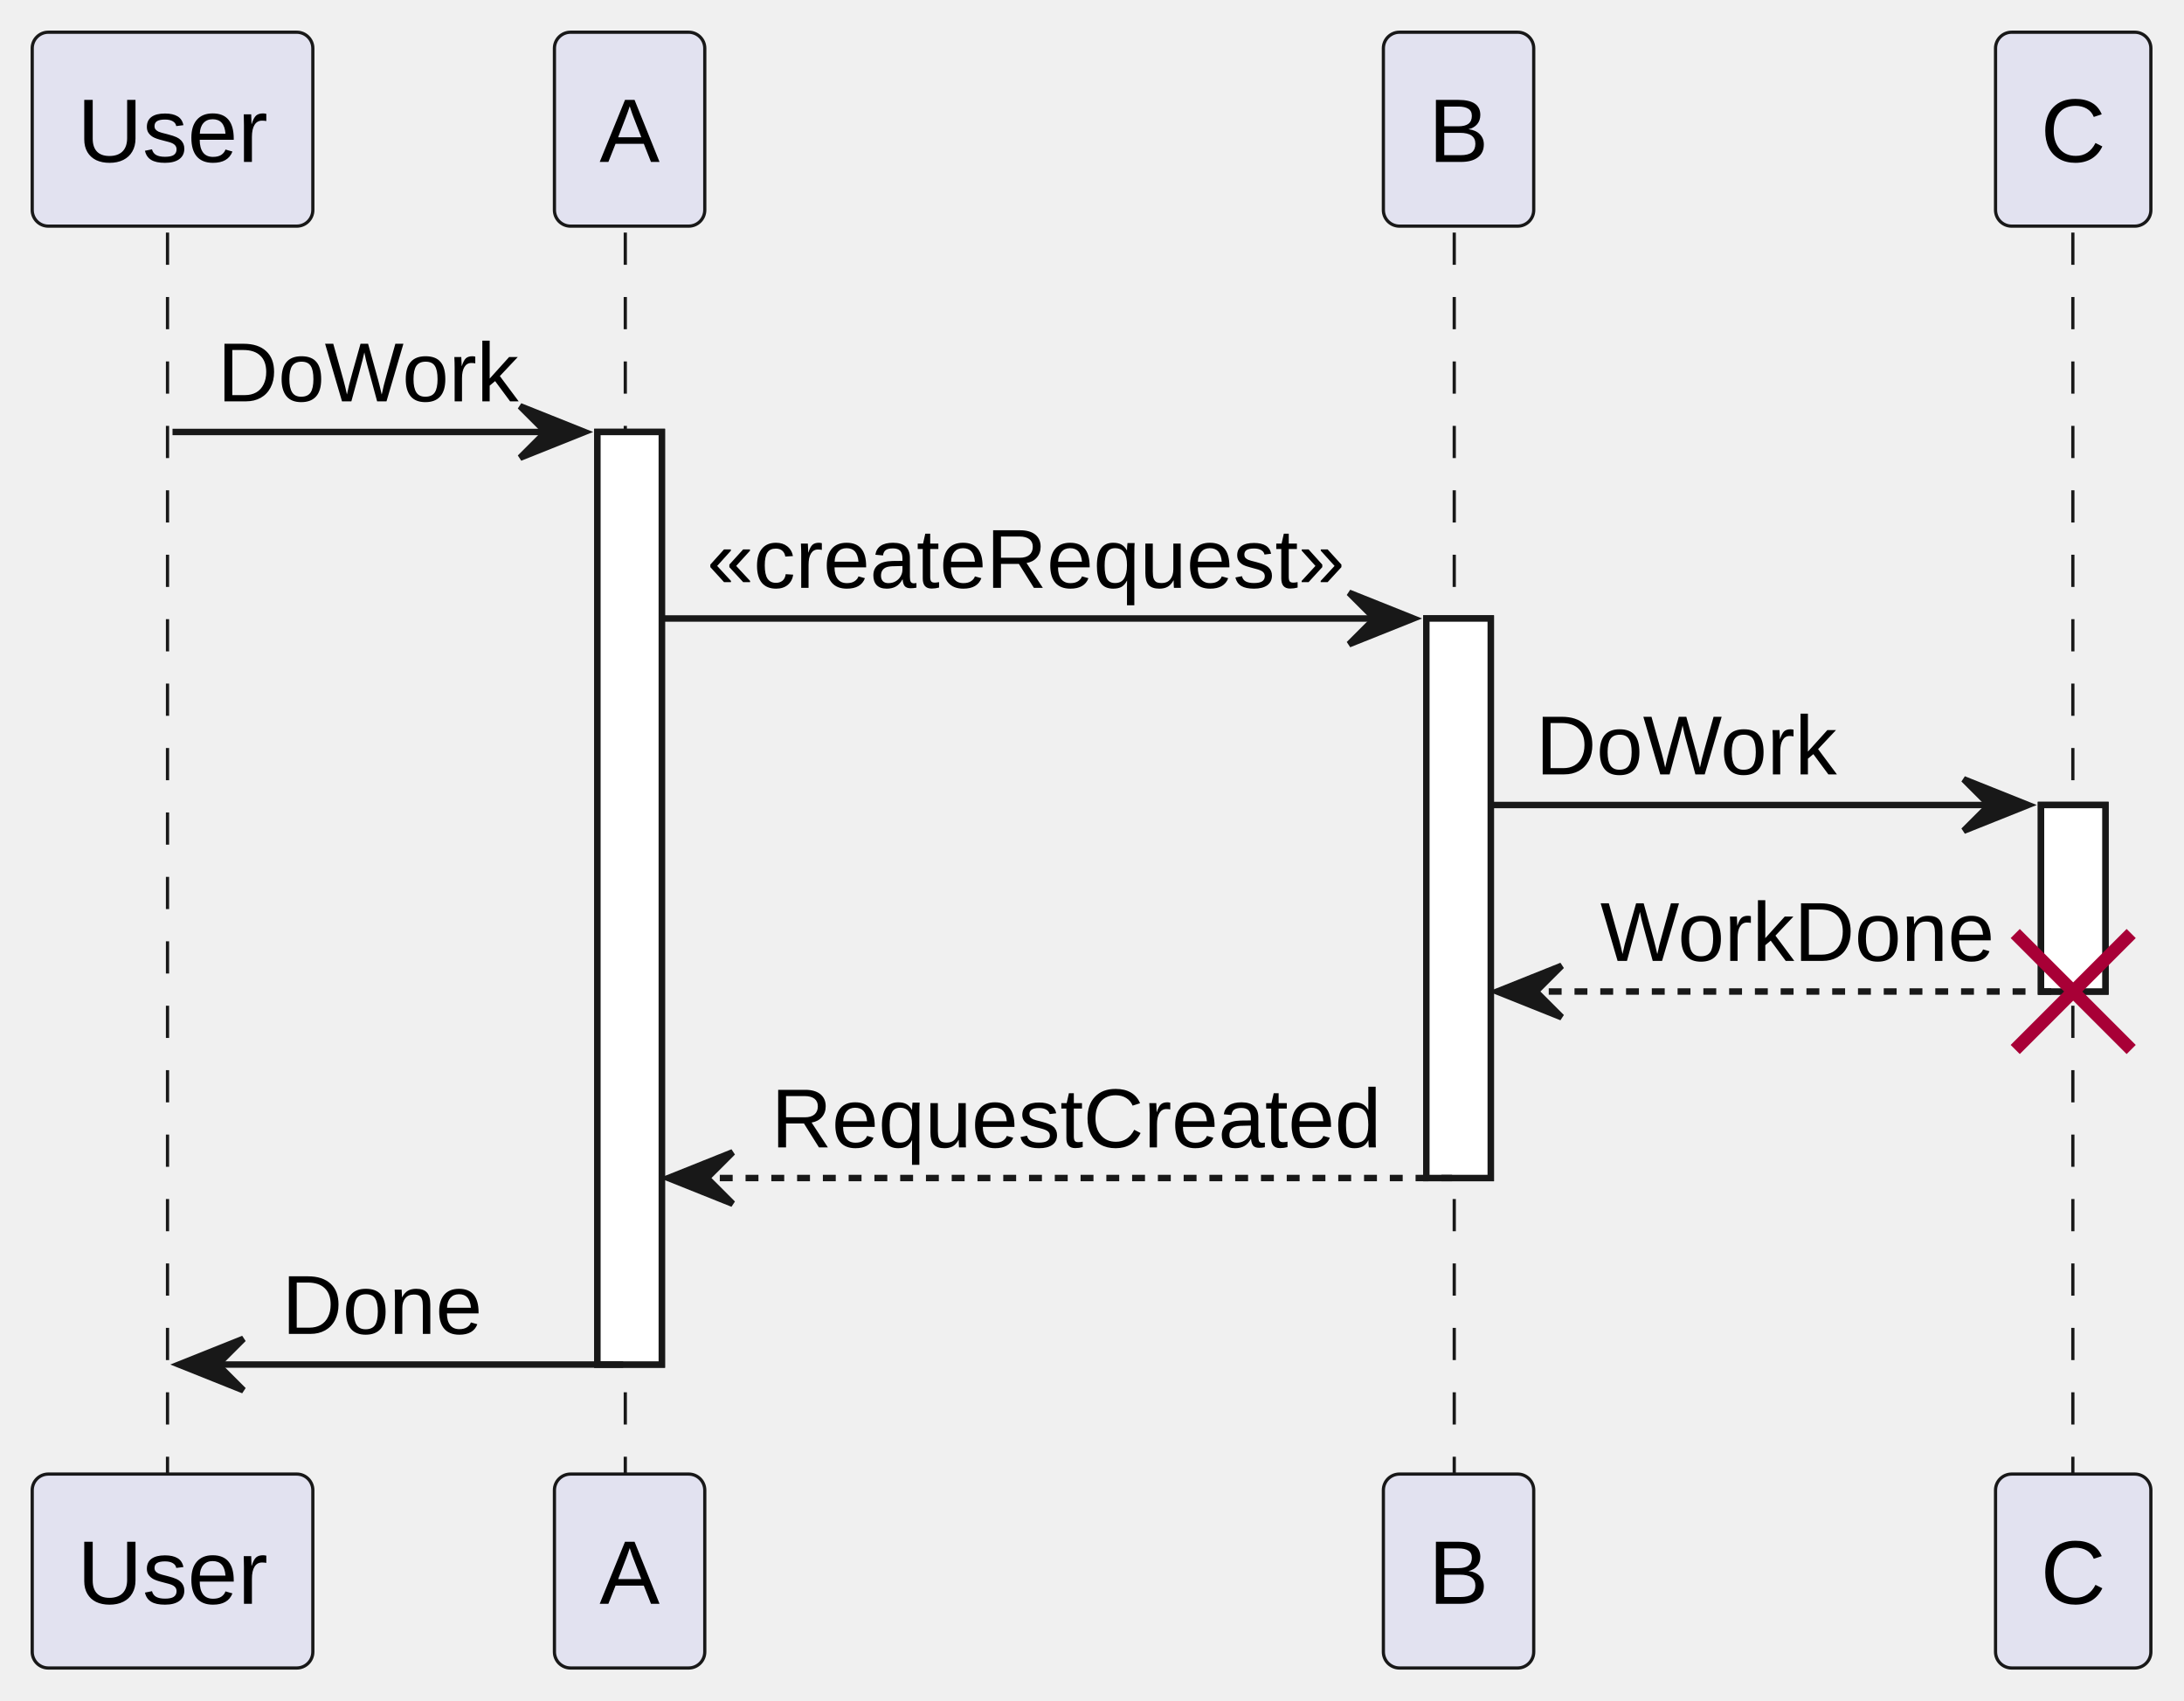
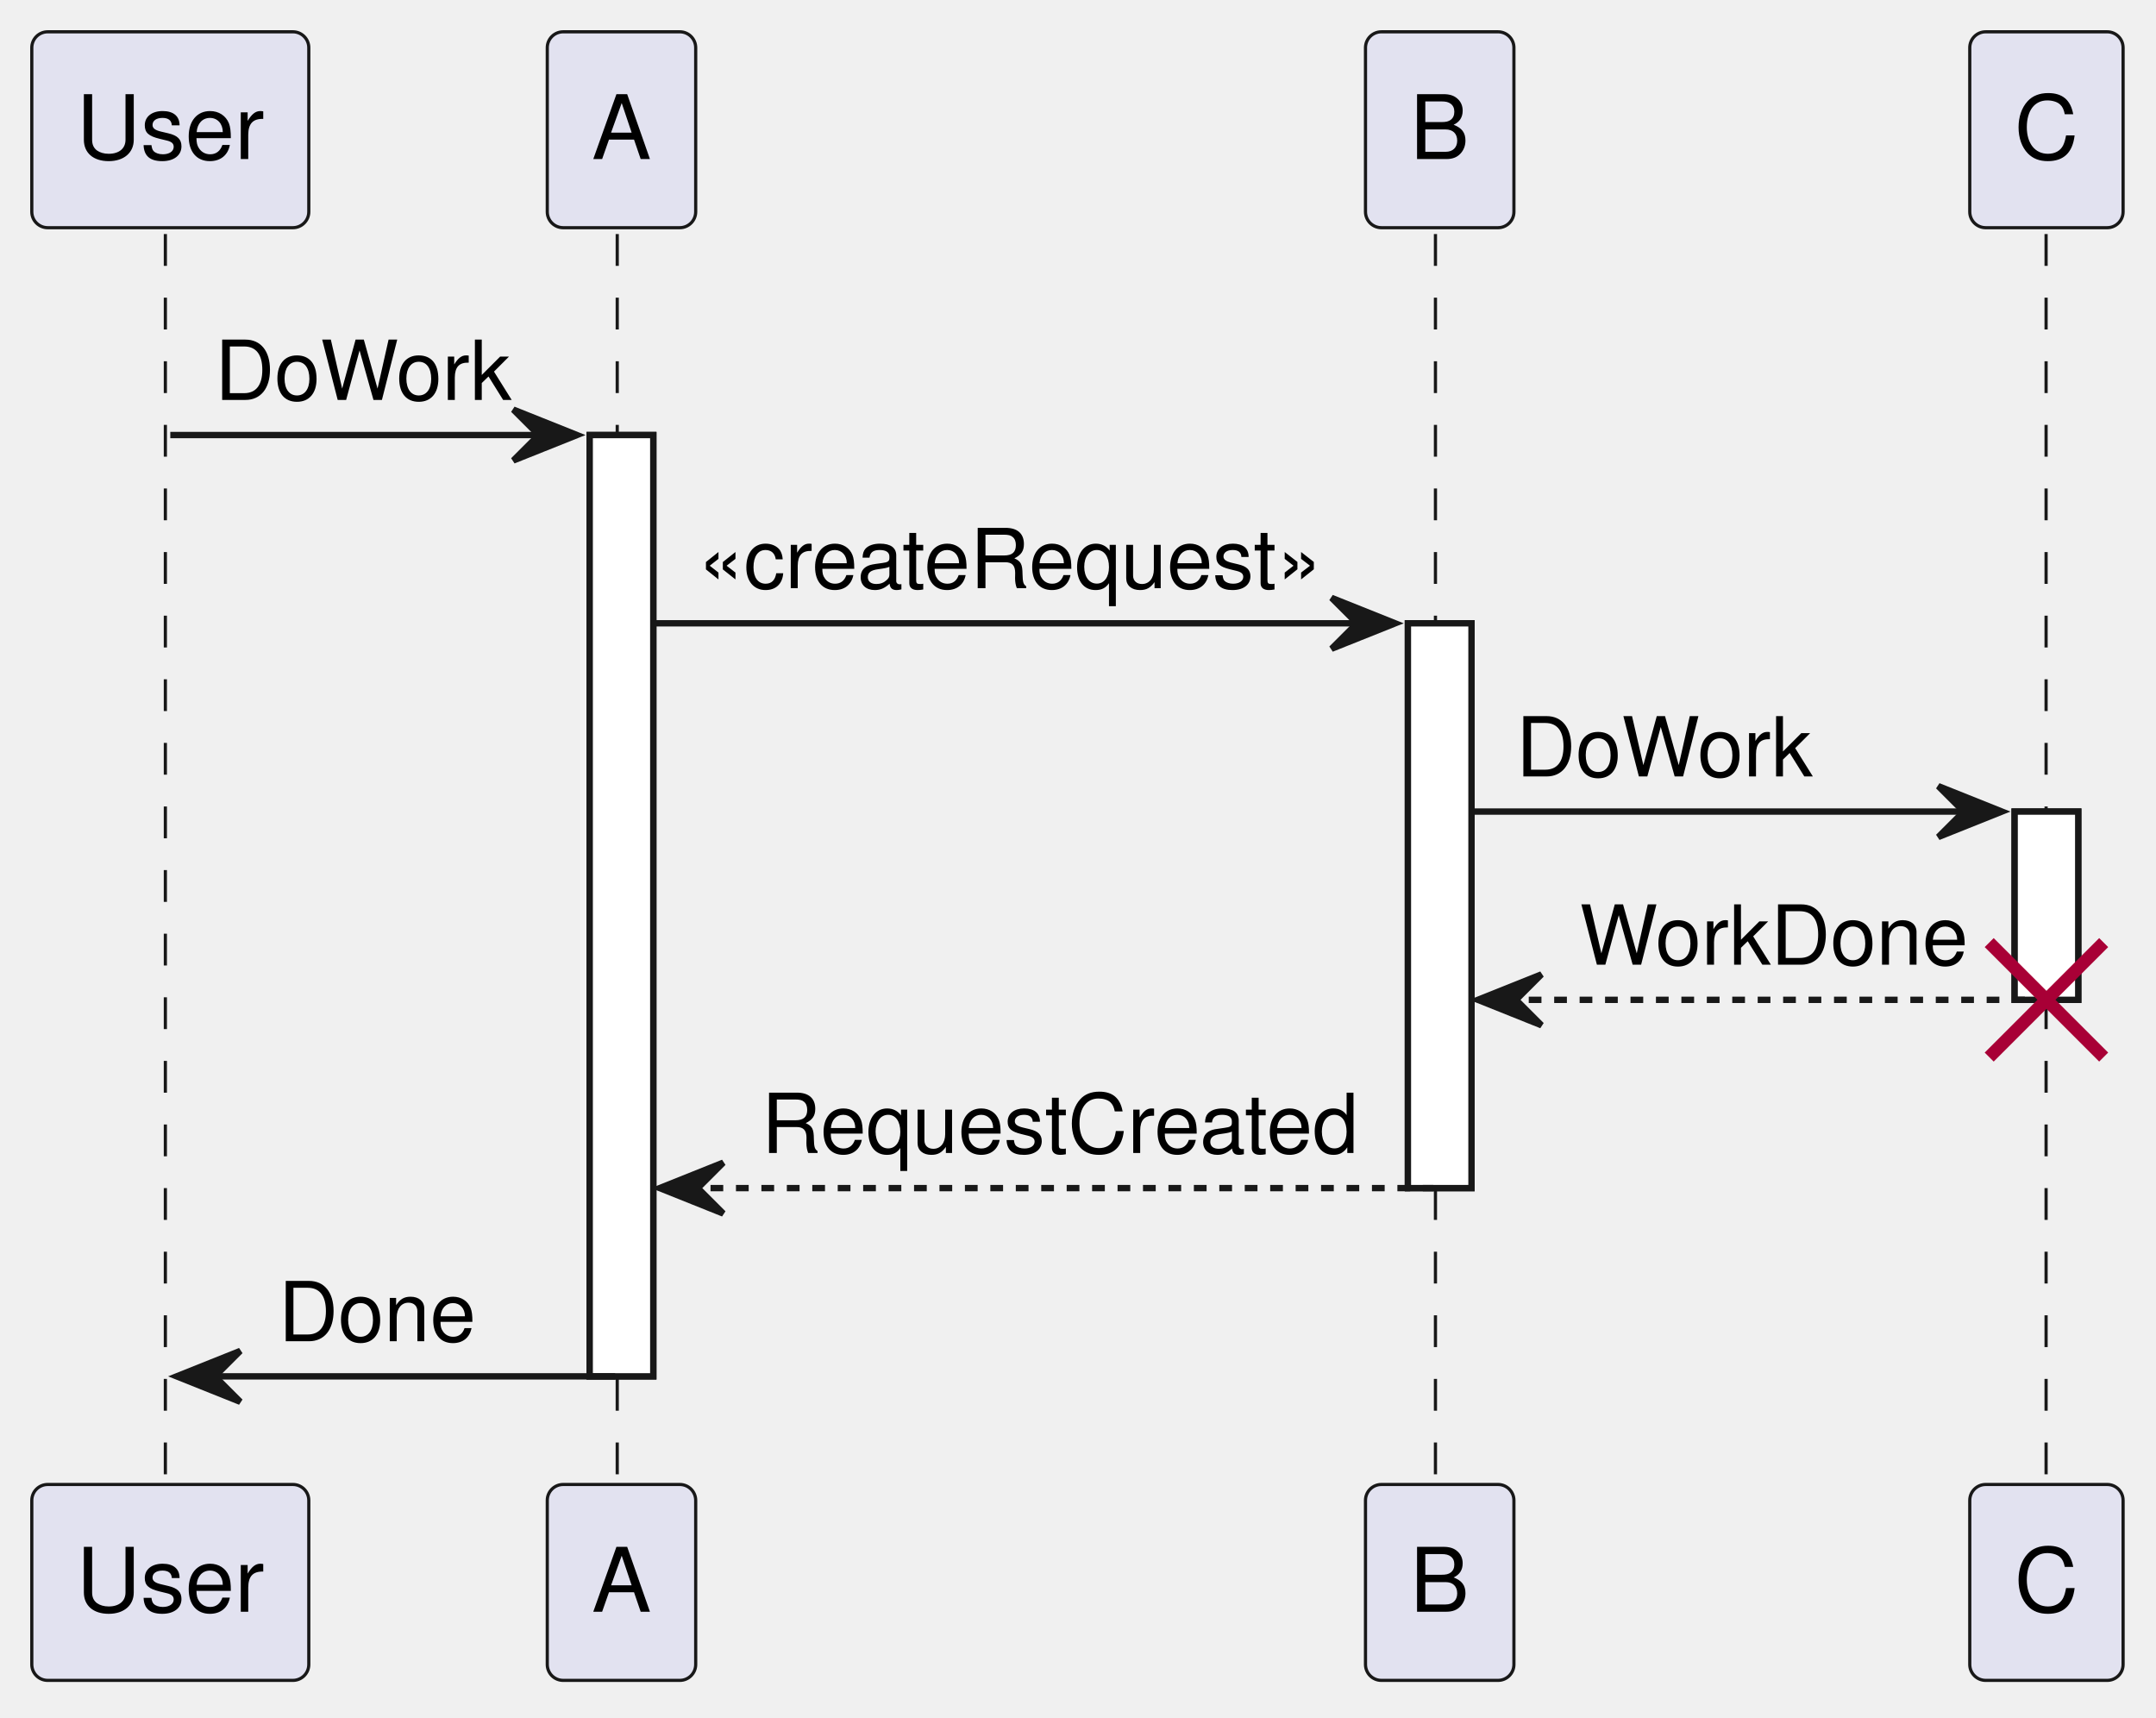
- <svg xmlns="http://www.w3.org/2000/svg" contentStyleType="text/css" data-diagram-type="SEQUENCE" height="264px" preserveAspectRatio="none" style="width:339px;height:264px;background:#FFFFFF;" version="1.1" viewBox="0 0 339 264" width="339px" zoomAndPan="magnify">
+ <svg xmlns="http://www.w3.org/2000/svg" contentStyleType="text/css" data-diagram-type="SEQUENCE" height="270px" preserveAspectRatio="none" style="width:339px;height:270px;background:#FFFFFF;" version="1.1" viewBox="0 0 339 270" width="339px" zoomAndPan="magnify">
  <defs />
  <g>
    <g>
-       <rect fill="#FFFFFF" height="144.744" style="stroke:#181818;stroke-width:1;" width="10" x="92.727" y="67.047" />
+       <rect fill="#FFFFFF" height="148" style="stroke:#181818;stroke-width:1;" width="10" x="92.72" y="68.4" />
    </g>
    <g>
-       <rect fill="#FFFFFF" height="86.846" style="stroke:#181818;stroke-width:1;" width="10" x="221.395" y="95.996" />
+       <rect fill="#FFFFFF" height="88.8" style="stroke:#181818;stroke-width:1;" width="10" x="221.373" y="98" />
    </g>
    <g>
-       <rect fill="#FFFFFF" height="28.949" style="stroke:#181818;stroke-width:1;" width="10" x="316.803" y="124.945" />
+       <rect fill="#FFFFFF" height="29.6" style="stroke:#181818;stroke-width:1;" width="10" x="316.772" y="127.6" />
    </g>
    <g>
-       <rect fill="#000000" fill-opacity="0" height="193.692" width="8" x="22.779" y="36.099" />
-       <line style="stroke:#181818;stroke-width:0.5;stroke-dasharray:5.0,5.0;" x1="26" x2="26" y1="36.099" y2="229.791" />
+       <rect fill="#000000" fill-opacity="0" height="197.6" width="8" x="22.777" y="36.8" />
+       <line style="stroke:#181818;stroke-width:0.5;stroke-dasharray:5.0,5.0;" x1="26" x2="26" y1="36.8" y2="234.4" />
    </g>
    <g>
-       <rect fill="#000000" fill-opacity="0" height="193.692" width="8" x="93.727" y="36.099" />
-       <line style="stroke:#181818;stroke-width:0.5;stroke-dasharray:5.0,5.0;" x1="97.058" x2="97.058" y1="36.099" y2="229.791" />
+       <rect fill="#000000" fill-opacity="0" height="197.6" width="8" x="93.72" y="36.8" />
+       <line style="stroke:#181818;stroke-width:0.5;stroke-dasharray:5.0,5.0;" x1="97.051" x2="97.051" y1="36.8" y2="234.4" />
    </g>
    <g>
-       <rect fill="#000000" fill-opacity="0" height="193.692" width="8" x="222.395" y="36.099" />
-       <line style="stroke:#181818;stroke-width:0.5;stroke-dasharray:5.0,5.0;" x1="225.727" x2="225.727" y1="36.099" y2="229.791" />
+       <rect fill="#000000" fill-opacity="0" height="197.6" width="8" x="222.373" y="36.8" />
+       <line style="stroke:#181818;stroke-width:0.5;stroke-dasharray:5.0,5.0;" x1="225.704" x2="225.704" y1="36.8" y2="234.4" />
    </g>
    <g>
-       <rect fill="#000000" fill-opacity="0" height="193.692" width="8" x="317.803" y="36.099" />
-       <line style="stroke:#181818;stroke-width:0.5;stroke-dasharray:5.0,5.0;" x1="321.748" x2="321.748" y1="36.099" y2="229.791" />
+       <rect fill="#000000" fill-opacity="0" height="197.6" width="8" x="317.772" y="36.8" />
+       <line style="stroke:#181818;stroke-width:0.5;stroke-dasharray:5.0,5.0;" x1="321.718" x2="321.718" y1="36.8" y2="234.4" />
    </g>
    <g class="participant participant-head" data-participant="User">
-       <rect fill="#E2E2F0" height="30.099" rx="2.5" ry="2.5" style="stroke:#181818;stroke-width:0.5;" width="43.559" x="5" y="5" />
-       <text fill="#000000" font-family="Liberation Sans" font-size="14" lengthAdjust="spacing" textLength="29.559" x="12" y="25.132">User</text>
+       <rect fill="#E2E2F0" height="30.8" rx="2.5" ry="2.5" style="stroke:#181818;stroke-width:0.5;" width="43.554" x="5" y="5" />
+       <text fill="#000000" font-family="Nimbus Sans" font-size="14" lengthAdjust="spacing" textLength="29.554" x="12" y="25.006">User</text>
    </g>
    <g class="participant participant-tail" data-participant="User">
-       <rect fill="#E2E2F0" height="30.099" rx="2.5" ry="2.5" style="stroke:#181818;stroke-width:0.5;" width="43.559" x="5" y="228.791" />
-       <text fill="#000000" font-family="Liberation Sans" font-size="14" lengthAdjust="spacing" textLength="29.559" x="12" y="248.923">User</text>
+       <rect fill="#E2E2F0" height="30.8" rx="2.5" ry="2.5" style="stroke:#181818;stroke-width:0.5;" width="43.554" x="5" y="233.4" />
+       <text fill="#000000" font-family="Nimbus Sans" font-size="14" lengthAdjust="spacing" textLength="29.554" x="12" y="253.406">User</text>
    </g>
    <g class="participant participant-head" data-participant="A">
-       <rect fill="#E2E2F0" height="30.099" rx="2.5" ry="2.5" style="stroke:#181818;stroke-width:0.5;" width="23.338" x="86.058" y="5" />
-       <text fill="#000000" font-family="Liberation Sans" font-size="14" lengthAdjust="spacing" textLength="9.338" x="93.058" y="25.132">A</text>
+       <rect fill="#E2E2F0" height="30.8" rx="2.5" ry="2.5" style="stroke:#181818;stroke-width:0.5;" width="23.338" x="86.051" y="5" />
+       <text fill="#000000" font-family="Nimbus Sans" font-size="14" lengthAdjust="spacing" textLength="9.338" x="93.051" y="25.006">A</text>
    </g>
    <g class="participant participant-tail" data-participant="A">
-       <rect fill="#E2E2F0" height="30.099" rx="2.5" ry="2.5" style="stroke:#181818;stroke-width:0.5;" width="23.338" x="86.058" y="228.791" />
-       <text fill="#000000" font-family="Liberation Sans" font-size="14" lengthAdjust="spacing" textLength="9.338" x="93.058" y="248.923">A</text>
+       <rect fill="#E2E2F0" height="30.8" rx="2.5" ry="2.5" style="stroke:#181818;stroke-width:0.5;" width="23.338" x="86.051" y="233.4" />
+       <text fill="#000000" font-family="Nimbus Sans" font-size="14" lengthAdjust="spacing" textLength="9.338" x="93.051" y="253.406">A</text>
    </g>
    <g class="participant participant-head" data-participant="B">
-       <rect fill="#E2E2F0" height="30.099" rx="2.5" ry="2.5" style="stroke:#181818;stroke-width:0.5;" width="23.338" x="214.727" y="5" />
-       <text fill="#000000" font-family="Liberation Sans" font-size="14" lengthAdjust="spacing" textLength="9.338" x="221.727" y="25.132">B</text>
+       <rect fill="#E2E2F0" height="30.8" rx="2.5" ry="2.5" style="stroke:#181818;stroke-width:0.5;" width="23.338" x="214.704" y="5" />
+       <text fill="#000000" font-family="Nimbus Sans" font-size="14" lengthAdjust="spacing" textLength="9.338" x="221.704" y="25.006">B</text>
    </g>
    <g class="participant participant-tail" data-participant="B">
-       <rect fill="#E2E2F0" height="30.099" rx="2.5" ry="2.5" style="stroke:#181818;stroke-width:0.5;" width="23.338" x="214.727" y="228.791" />
-       <text fill="#000000" font-family="Liberation Sans" font-size="14" lengthAdjust="spacing" textLength="9.338" x="221.727" y="248.923">B</text>
+       <rect fill="#E2E2F0" height="30.8" rx="2.5" ry="2.5" style="stroke:#181818;stroke-width:0.5;" width="23.338" x="214.704" y="233.4" />
+       <text fill="#000000" font-family="Nimbus Sans" font-size="14" lengthAdjust="spacing" textLength="9.338" x="221.704" y="253.406">B</text>
    </g>
    <g class="participant participant-head" data-participant="C">
-       <rect fill="#E2E2F0" height="30.099" rx="2.5" ry="2.5" style="stroke:#181818;stroke-width:0.5;" width="24.11" x="309.748" y="5" />
-       <text fill="#000000" font-family="Liberation Sans" font-size="14" lengthAdjust="spacing" textLength="10.11" x="316.748" y="25.132">C</text>
+       <rect fill="#E2E2F0" height="30.8" rx="2.5" ry="2.5" style="stroke:#181818;stroke-width:0.5;" width="24.108" x="309.718" y="5" />
+       <text fill="#000000" font-family="Nimbus Sans" font-size="14" lengthAdjust="spacing" textLength="10.108" x="316.718" y="25.006">C</text>
    </g>
    <g class="participant participant-tail" data-participant="C">
-       <rect fill="#E2E2F0" height="30.099" rx="2.5" ry="2.5" style="stroke:#181818;stroke-width:0.5;" width="24.11" x="309.748" y="228.791" />
-       <text fill="#000000" font-family="Liberation Sans" font-size="14" lengthAdjust="spacing" textLength="10.11" x="316.748" y="248.923">C</text>
+       <rect fill="#E2E2F0" height="30.8" rx="2.5" ry="2.5" style="stroke:#181818;stroke-width:0.5;" width="24.108" x="309.718" y="233.4" />
+       <text fill="#000000" font-family="Nimbus Sans" font-size="14" lengthAdjust="spacing" textLength="10.108" x="316.718" y="253.406">C</text>
    </g>
    <g>
-       <rect fill="#FFFFFF" height="144.744" style="stroke:#181818;stroke-width:1;" width="10" x="92.727" y="67.047" />
+       <rect fill="#FFFFFF" height="148" style="stroke:#181818;stroke-width:1;" width="10" x="92.72" y="68.4" />
    </g>
    <g>
-       <rect fill="#FFFFFF" height="86.846" style="stroke:#181818;stroke-width:1;" width="10" x="221.395" y="95.996" />
+       <rect fill="#FFFFFF" height="88.8" style="stroke:#181818;stroke-width:1;" width="10" x="221.373" y="98" />
    </g>
    <g>
-       <rect fill="#FFFFFF" height="28.949" style="stroke:#181818;stroke-width:1;" width="10" x="316.803" y="124.945" />
+       <rect fill="#FFFFFF" height="29.6" style="stroke:#181818;stroke-width:1;" width="10" x="316.772" y="127.6" />
    </g>
    <g class="message" data-participant-1="User" data-participant-2="A">
-       <polygon fill="#181818" points="80.727,63.047,90.727,67.047,80.727,71.047,84.727,67.047" style="stroke:#181818;stroke-width:1;" />
-       <line style="stroke:#181818;stroke-width:1;" x1="26.779" x2="86.727" y1="67.047" y2="67.047" />
-       <text fill="#000000" font-family="Liberation Sans" font-size="13" lengthAdjust="spacing" textLength="46.947" x="33.779" y="62.292">DoWork</text>
+       <polygon fill="#181818" points="80.72,64.4,90.72,68.4,80.72,72.4,84.72,68.4" style="stroke:#181818;stroke-width:1;" />
+       <line style="stroke:#181818;stroke-width:1;" x1="26.777" x2="86.72" y1="68.4" y2="68.4" />
+       <text fill="#000000" font-family="Nimbus Sans" font-size="13" lengthAdjust="spacing" textLength="46.943" x="33.777" y="62.877">DoWork</text>
    </g>
    <g class="message" data-participant-1="A" data-participant-2="B">
-       <polygon fill="#181818" points="209.395,91.996,219.395,95.996,209.395,99.996,213.395,95.996" style="stroke:#181818;stroke-width:1;" />
-       <line style="stroke:#181818;stroke-width:1;" x1="102.727" x2="215.395" y1="95.996" y2="95.996" />
-       <text fill="#000000" font-family="Liberation Sans" font-size="13" lengthAdjust="spacing" textLength="99.011" x="109.727" y="91.241">«createRequest»</text>
+       <polygon fill="#181818" points="209.373,94,219.373,98,209.373,102,213.373,98" style="stroke:#181818;stroke-width:1;" />
+       <line style="stroke:#181818;stroke-width:1;" x1="102.72" x2="215.373" y1="98" y2="98" />
+       <text fill="#000000" font-family="Nimbus Sans" font-size="13" lengthAdjust="spacing" textLength="98.995" x="109.72" y="92.477">«createRequest»</text>
    </g>
    <g class="message" data-participant-1="B" data-participant-2="C">
-       <polygon fill="#181818" points="304.803,120.945,314.803,124.945,304.803,128.945,308.803,124.945" style="stroke:#181818;stroke-width:1;" />
-       <line style="stroke:#181818;stroke-width:1;" x1="231.395" x2="310.803" y1="124.945" y2="124.945" />
-       <text fill="#000000" font-family="Liberation Sans" font-size="13" lengthAdjust="spacing" textLength="46.947" x="238.395" y="120.19">DoWork</text>
+       <polygon fill="#181818" points="304.772,123.6,314.772,127.6,304.772,131.6,308.772,127.6" style="stroke:#181818;stroke-width:1;" />
+       <line style="stroke:#181818;stroke-width:1;" x1="231.373" x2="310.772" y1="127.6" y2="127.6" />
+       <text fill="#000000" font-family="Nimbus Sans" font-size="13" lengthAdjust="spacing" textLength="46.943" x="238.373" y="122.077">DoWork</text>
    </g>
    <g class="message" data-participant-1="C" data-participant-2="B">
-       <polygon fill="#181818" points="242.395,149.894,232.395,153.894,242.395,157.894,238.395,153.894" style="stroke:#181818;stroke-width:1;" />
-       <line style="stroke:#181818;stroke-width:1;stroke-dasharray:2.0,2.0;" x1="236.395" x2="320.803" y1="153.894" y2="153.894" />
-       <text fill="#000000" font-family="Liberation Sans" font-size="13" lengthAdjust="spacing" textLength="61.407" x="248.395" y="149.139">WorkDone</text>
+       <polygon fill="#181818" points="242.373,153.2,232.373,157.2,242.373,161.2,238.373,157.2" style="stroke:#181818;stroke-width:1;" />
+       <line style="stroke:#181818;stroke-width:1;stroke-dasharray:2.0,2.0;" x1="236.373" x2="320.772" y1="157.2" y2="157.2" />
+       <text fill="#000000" font-family="Nimbus Sans" font-size="13" lengthAdjust="spacing" textLength="61.399" x="248.373" y="151.677">WorkDone</text>
    </g>
-     <line style="stroke:#A80036;stroke-width:2;" x1="312.803" x2="330.803" y1="144.894" y2="162.894" />
-     <line style="stroke:#A80036;stroke-width:2;" x1="312.803" x2="330.803" y1="162.894" y2="144.894" />
+     <line style="stroke:#A80036;stroke-width:2;" x1="312.772" x2="330.772" y1="148.2" y2="166.2" />
+     <line style="stroke:#A80036;stroke-width:2;" x1="312.772" x2="330.772" y1="166.2" y2="148.2" />
    <g class="message" data-participant-1="B" data-participant-2="A">
-       <polygon fill="#181818" points="113.727,178.842,103.727,182.842,113.727,186.842,109.727,182.842" style="stroke:#181818;stroke-width:1;" />
-       <line style="stroke:#181818;stroke-width:1;stroke-dasharray:2.0,2.0;" x1="107.727" x2="225.395" y1="182.842" y2="182.842" />
-       <text fill="#000000" font-family="Liberation Sans" font-size="13" lengthAdjust="spacing" textLength="94.669" x="119.727" y="178.087">RequestCreated</text>
+       <polygon fill="#181818" points="113.72,182.8,103.72,186.8,113.72,190.8,109.72,186.8" style="stroke:#181818;stroke-width:1;" />
+       <line style="stroke:#181818;stroke-width:1;stroke-dasharray:2.0,2.0;" x1="107.72" x2="225.373" y1="186.8" y2="186.8" />
+       <text fill="#000000" font-family="Nimbus Sans" font-size="13" lengthAdjust="spacing" textLength="94.653" x="119.72" y="181.277">RequestCreated</text>
    </g>
    <g class="message" data-participant-1="A" data-participant-2="User">
-       <polygon fill="#181818" points="37.779,207.791,27.779,211.791,37.779,215.791,33.779,211.791" style="stroke:#181818;stroke-width:1;" />
-       <line style="stroke:#181818;stroke-width:1;" x1="31.779" x2="96.727" y1="211.791" y2="211.791" />
-       <text fill="#000000" font-family="Liberation Sans" font-size="13" lengthAdjust="spacing" textLength="31.078" x="43.779" y="207.036">Done</text>
+       <polygon fill="#181818" points="37.777,212.4,27.777,216.4,37.777,220.4,33.777,216.4" style="stroke:#181818;stroke-width:1;" />
+       <line style="stroke:#181818;stroke-width:1;" x1="31.777" x2="96.72" y1="216.4" y2="216.4" />
+       <text fill="#000000" font-family="Nimbus Sans" font-size="13" lengthAdjust="spacing" textLength="31.07" x="43.777" y="210.877">Done</text>
    </g>
  </g>
</svg>
